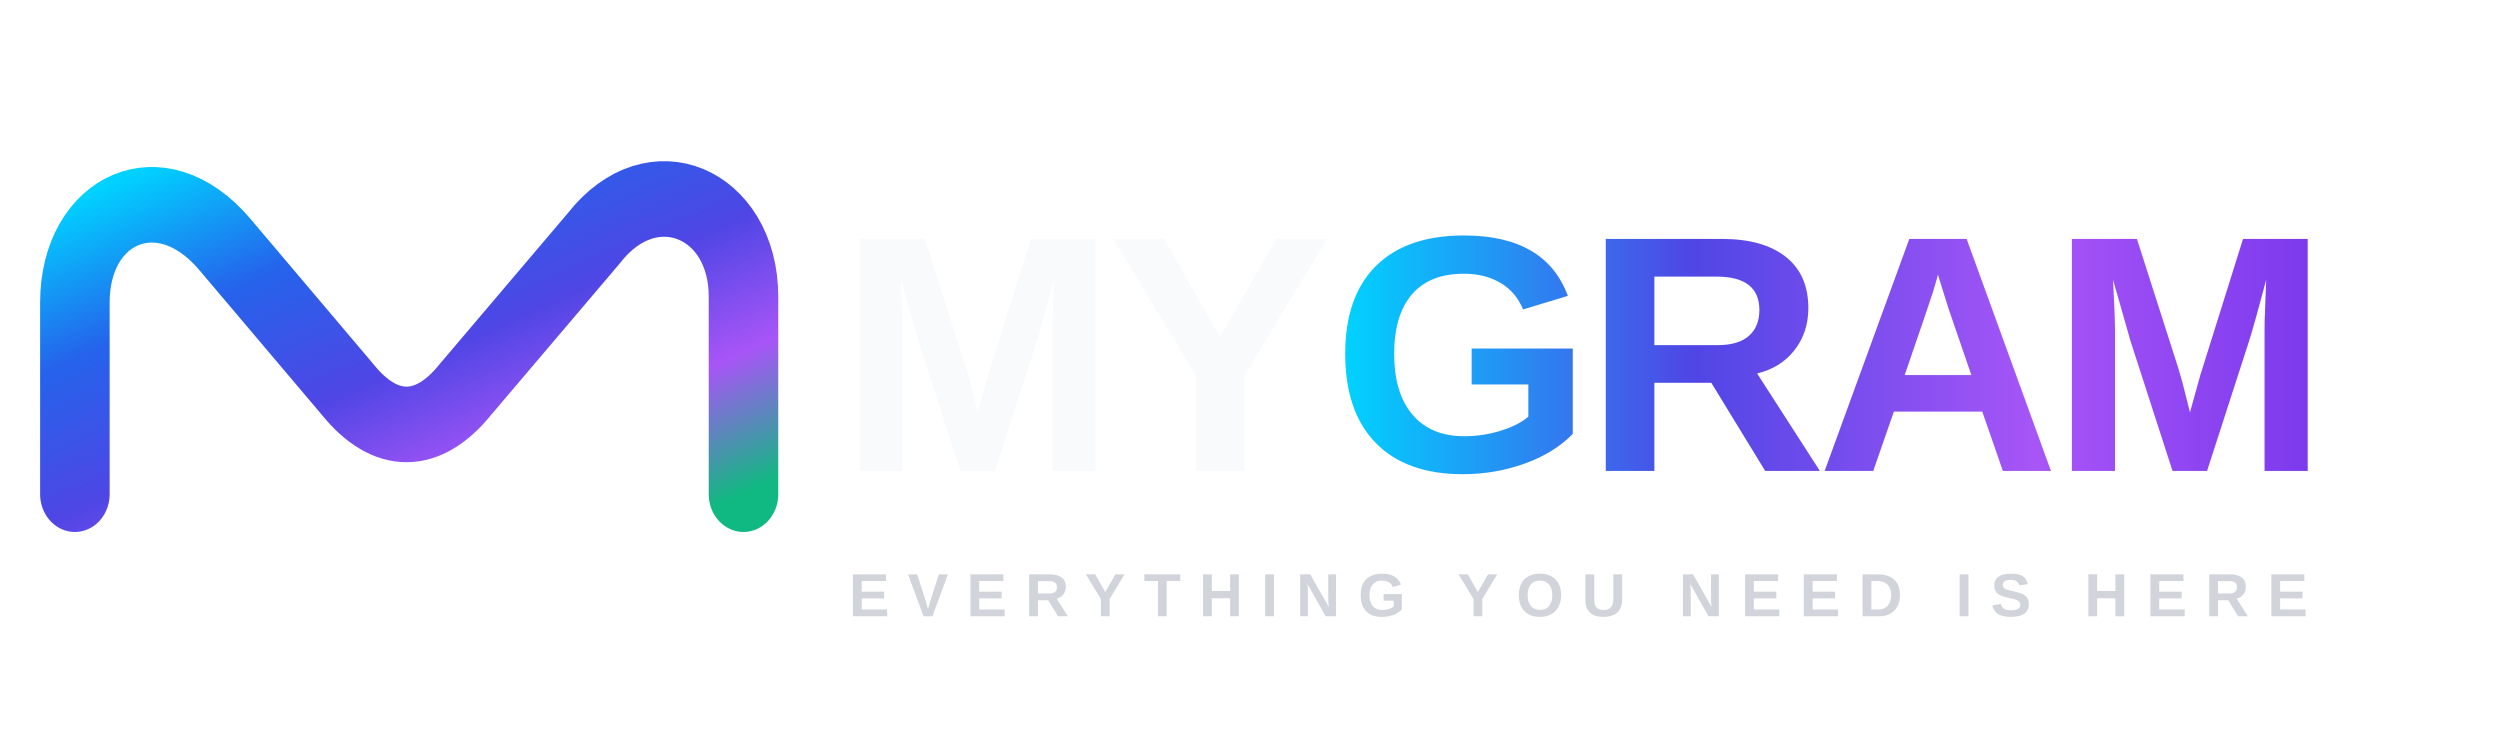
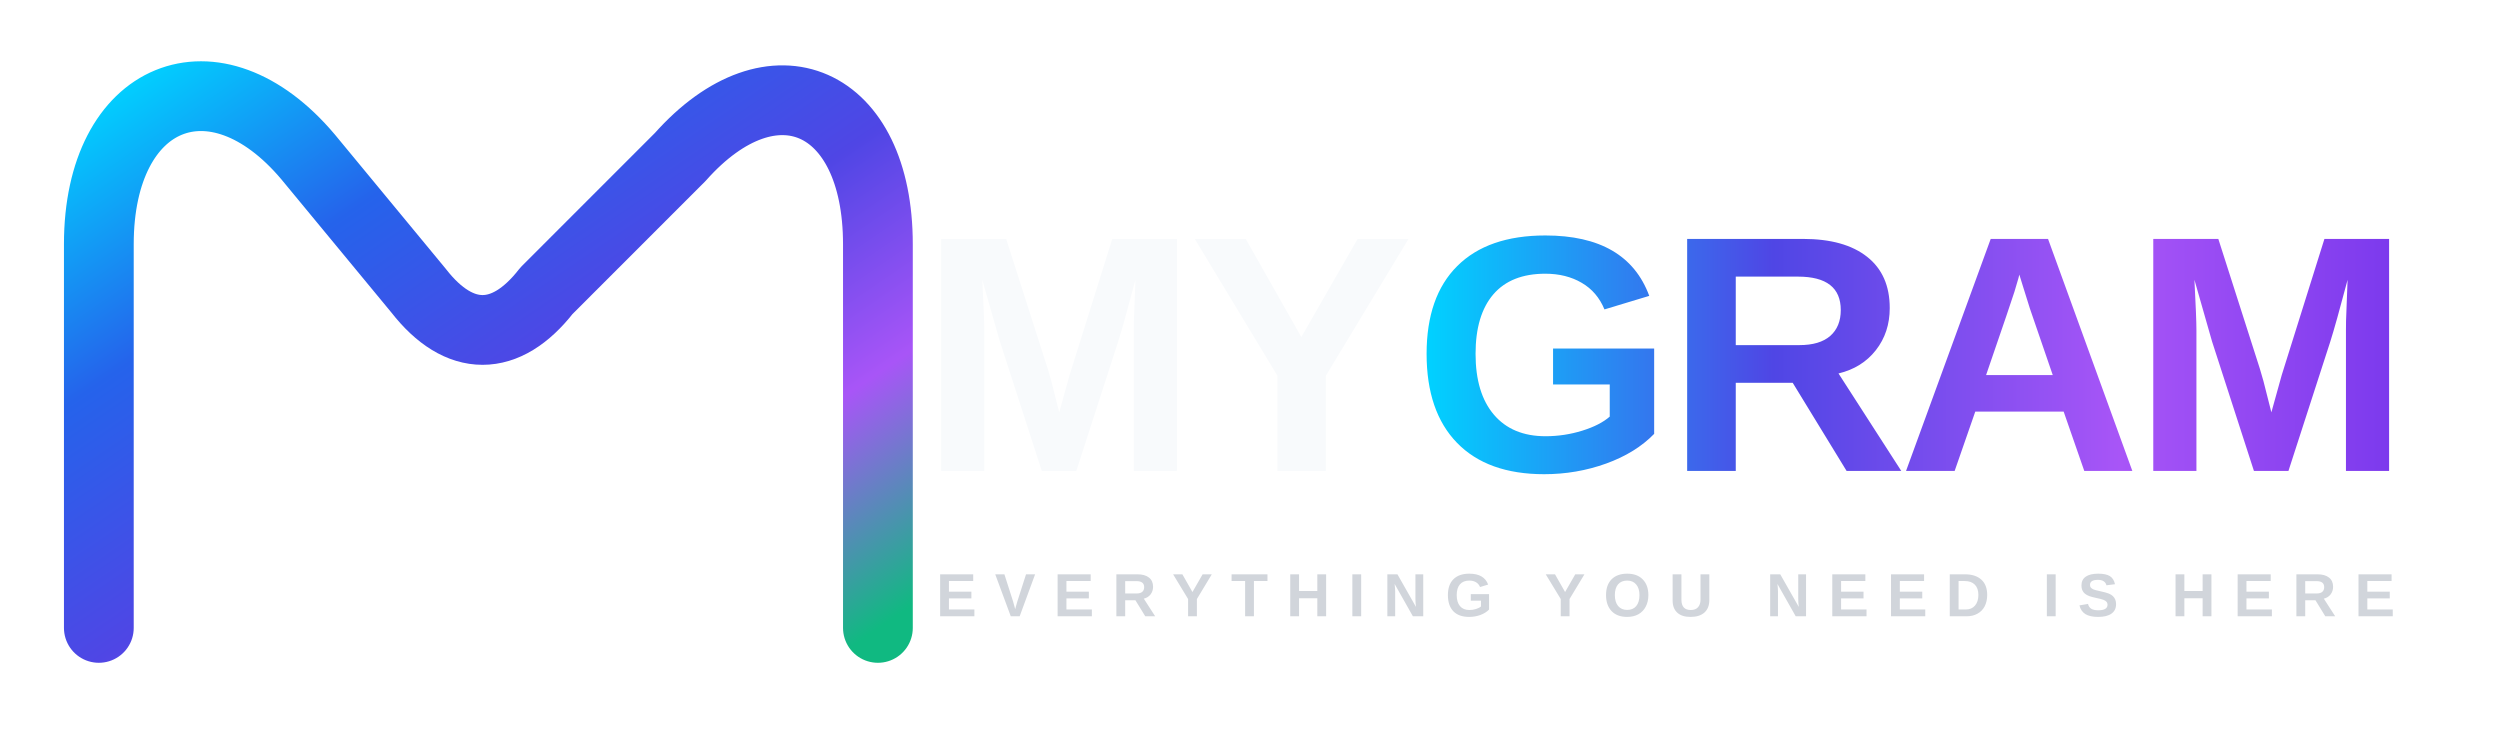
<svg xmlns="http://www.w3.org/2000/svg" viewBox="0 0 430 128" role="img" aria-labelledby="title desc">
  <defs>
    <linearGradient id="mygram-ribbon" x1="0%" y1="0%" x2="100%" y2="100%">
      <stop offset="0%" stop-color="#00D2FF" />
      <stop offset="27%" stop-color="#2563EB" />
      <stop offset="53%" stop-color="#4F46E5" />
      <stop offset="76%" stop-color="#A855F7" />
      <stop offset="100%" stop-color="#10B981" />
    </linearGradient>
    <linearGradient id="mygram-word" x1="0%" y1="0%" x2="100%" y2="0%">
      <stop offset="0%" stop-color="#00D2FF" />
      <stop offset="36%" stop-color="#4F46E5" />
      <stop offset="72%" stop-color="#A855F7" />
      <stop offset="100%" stop-color="#7C3AED" />
    </linearGradient>
  </defs>
-   <path d="M14 87V54C14 38 30 31 42 44L65 69C72 77 80 77 87 69L111 43C122 30 139 37 139 53V87" transform="translate(0 -2) scale(.92 1)" fill="none" stroke="url(#mygram-ribbon)" stroke-width="13" stroke-linecap="round" stroke-linejoin="round" />
-   <text x="144" y="81" fill="#F8FAFC" font-family="Arial, Helvetica, sans-serif" font-size="58" font-weight="900" letter-spacing="-1.8">MY</text>
-   <text x="229" y="81" fill="url(#mygram-word)" font-family="Arial, Helvetica, sans-serif" font-size="58" font-weight="900" letter-spacing="-1.8">GRAM</text>
-   <text x="146" y="106" fill="#D1D5DB" font-family="Arial, Helvetica, sans-serif" font-size="10.5" font-weight="700" letter-spacing="3.1">EVERYTHING YOU NEED IS HERE</text>
+   <path d="M17 108V42C17 16 37 8 53 27L72 50C79 59 87 59 94 50L117 27C133 9 151 17 151 42V108" fill="none" stroke="url(#mygram-ribbon)" stroke-width="12" stroke-linecap="round" stroke-linejoin="round" />
+   <text x="158" y="81" fill="#F8FAFC" font-family="Arial, Helvetica, sans-serif" font-size="58" font-weight="900" letter-spacing="-1.8">MY</text>
+   <text x="243" y="81" fill="url(#mygram-word)" font-family="Arial, Helvetica, sans-serif" font-size="58" font-weight="900" letter-spacing="-1.8">GRAM</text>
+   <text x="161" y="106" fill="#D1D5DB" font-family="Arial, Helvetica, sans-serif" font-size="10.5" font-weight="700" letter-spacing="3.1">EVERYTHING YOU NEED IS HERE</text>
</svg>
